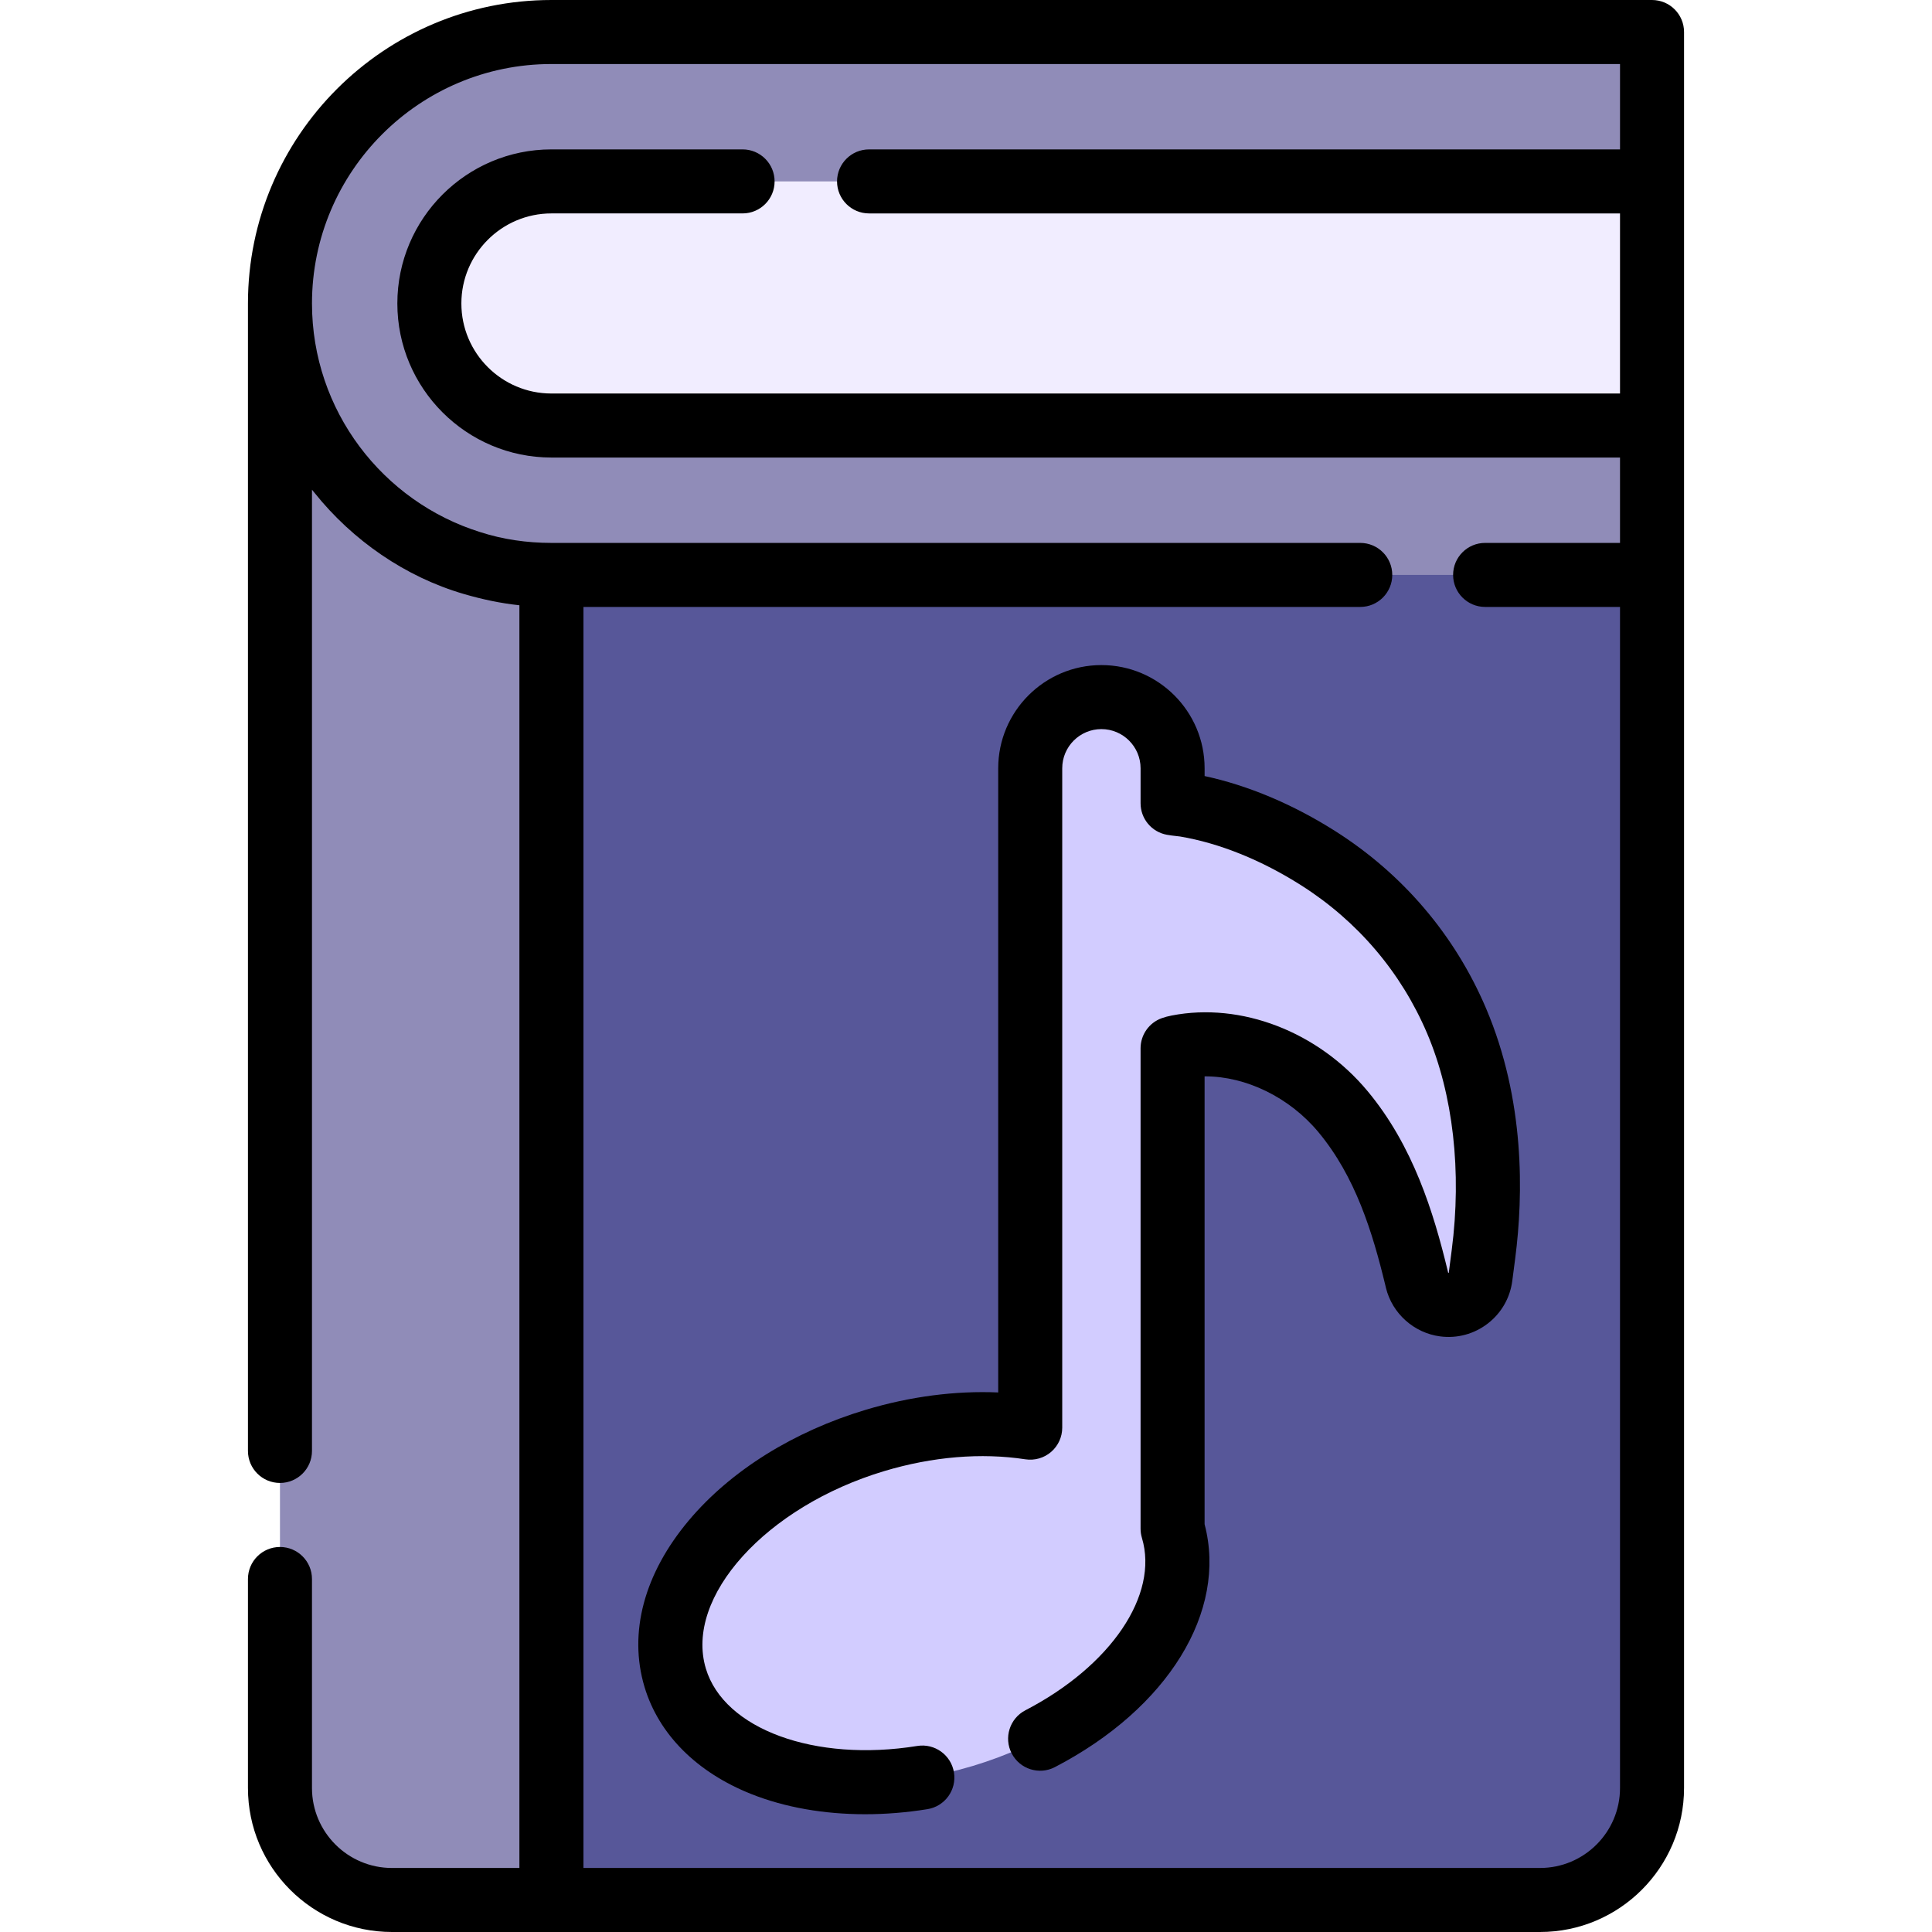
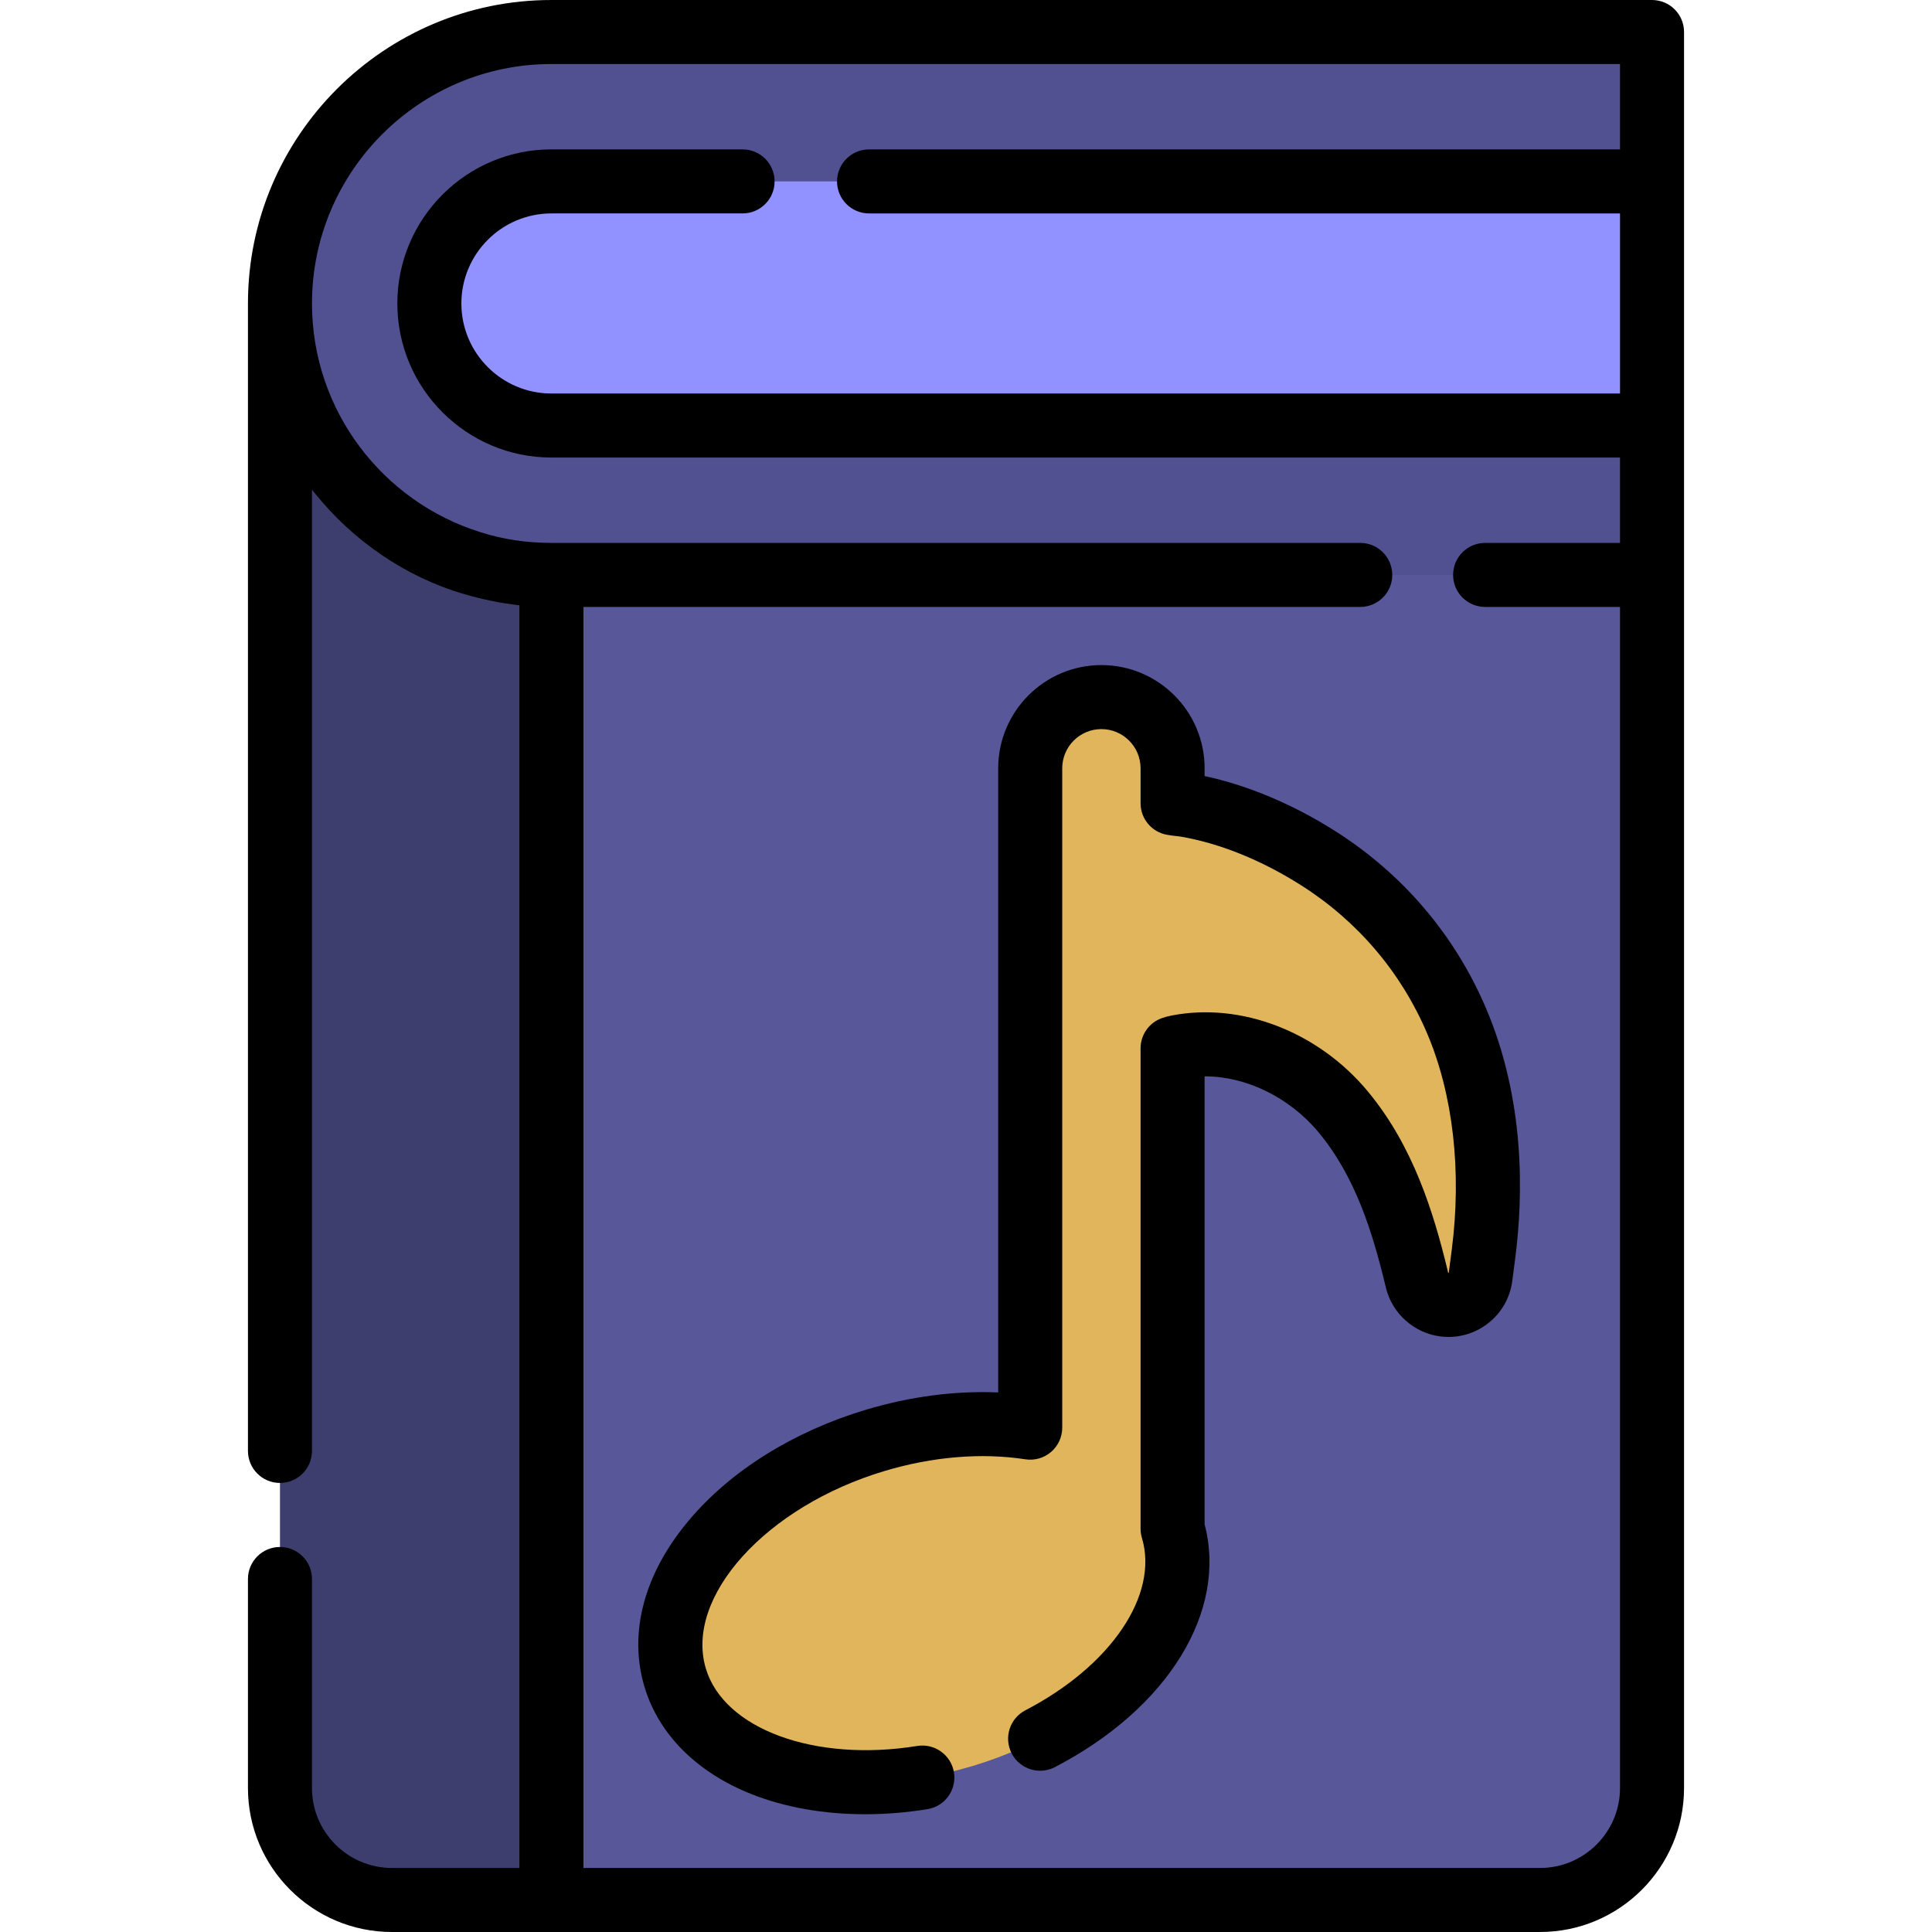
<svg xmlns="http://www.w3.org/2000/svg" height="800px" width="800px" version="1.1" id="Layer_1" viewBox="0 0 512.001 512.001" xml:space="preserve">
  <path style="fill:#575799;" d="M146.133,80.423v71.938l-32.347,137.249l32.347,213.907h261.998c16.39,0,29.676-13.286,29.676-29.675  V112.77L146.133,80.423z" />
-   <path style="fill:#908cb8;" d="M74.194,80.423v393.418c0,16.389,13.286,29.675,29.676,29.675h42.263V80.423H74.194z" />
-   <path style="fill:#f1edff;" d="M130.948,28.559l-10.792,32.613c-4,5.383-6.37,12.045-6.37,19.251s2.371,13.867,6.37,19.25  l10.792,32.615l306.859-19.516v-0.002V48.076L130.948,28.559z" />
-   <path style="fill:#908cb8;" d="M146.133,48.076h291.674V8.484H146.133c-39.731,0-71.938,32.208-71.938,71.938v0.001  c0,39.73,32.208,71.938,71.938,71.938h291.674V112.77H146.133c-17.837,0-32.347-14.51-32.347-32.347S128.297,48.076,146.133,48.076z  " />
-   <path style="fill:#d2ccff;" d="M273.021,255.895v122.452c-12.406-1.903-26.667-0.951-41.11,3.377  c-36.401,10.908-60.123,39.065-52.983,62.891c7.14,23.826,42.437,34.299,78.837,23.391c36.402-10.908,60.123-39.065,52.983-62.892  v-127.3c0.328-0.119,0.777-0.245,1.377-0.362c16.168-3.148,33.066,4.425,43.458,16.748c10.511,12.464,16.641,28.648,19.812,44.502  l0.137,0.578c0.816,3.342,3.611,5.999,7.226,6.468c4.693,0.609,8.991-2.701,9.6-7.394c2.846-21.892,2.925-43.981-5.156-64.88  c-7.555-19.539-21.414-35.91-39.224-46.89c-10.229-6.306-21.871-11.384-33.808-13.262c-0.431-0.068-0.812-0.128-1.14-0.18  c-0.497-0.05-0.915-0.093-1.251-0.127c-0.174-0.016-0.327-0.028-0.458-0.041c-0.053-0.009-0.097-0.017-0.134-0.024  c-0.063-0.012-0.095-0.019-0.095-0.019c-0.113-0.023-0.23-0.038-0.344-0.059V203.6c0-10.418-8.445-18.865-18.864-18.865  c-10.418,0-18.865,8.445-18.865,18.865v52.295H273.021z" />
+   <path style="fill:#3d3e6d;" d="M74.194,80.423v393.418c0,16.389,13.286,29.675,29.676,29.675h42.263V80.423H74.194z" />
+   <path style="fill:#9192ff;" d="M130.948,28.559l-10.792,32.613c-4,5.383-6.37,12.045-6.37,19.251s2.371,13.867,6.37,19.25  l10.792,32.615l306.859-19.516v-0.002V48.076L130.948,28.559z" />
+   <path style="fill:#515191;" d="M146.133,48.076h291.674V8.484H146.133c-39.731,0-71.938,32.208-71.938,71.938v0.001  c0,39.73,32.208,71.938,71.938,71.938h291.674V112.77H146.133c-17.837,0-32.347-14.51-32.347-32.347S128.297,48.076,146.133,48.076z  " />
+   <path style="fill:#E1B55C;" d="M273.021,255.895v122.452c-12.406-1.903-26.667-0.951-41.11,3.377  c-36.401,10.908-60.123,39.065-52.983,62.891c7.14,23.826,42.437,34.299,78.837,23.391c36.402-10.908,60.123-39.065,52.983-62.892  v-127.3c0.328-0.119,0.777-0.245,1.377-0.362c16.168-3.148,33.066,4.425,43.458,16.748c10.511,12.464,16.641,28.648,19.812,44.502  l0.137,0.578c0.816,3.342,3.611,5.999,7.226,6.468c4.693,0.609,8.991-2.701,9.6-7.394c2.846-21.892,2.925-43.981-5.156-64.88  c-7.555-19.539-21.414-35.91-39.224-46.89c-10.229-6.306-21.871-11.384-33.808-13.262c-0.431-0.068-0.812-0.128-1.14-0.18  c-0.497-0.05-0.915-0.093-1.251-0.127c-0.174-0.016-0.327-0.028-0.458-0.041c-0.053-0.009-0.097-0.017-0.134-0.024  c-0.063-0.012-0.095-0.019-0.095-0.019c-0.113-0.023-0.23-0.038-0.344-0.059V203.6c0-10.418-8.445-18.865-18.864-18.865  c-10.418,0-18.865,8.445-18.865,18.865v52.295H273.021z" />
  <path d="M319.234,205.662v-2.061c0-15.08-12.269-27.348-27.349-27.348c-15.08,0-27.348,12.268-27.348,27.348v165.413  c-11.365-0.486-23.309,1.061-35.061,4.582c-19.168,5.744-35.814,16.137-46.872,29.262C170.691,417,166.5,432.694,170.801,447.05  c3.763,12.56,13.832,22.65,28.351,28.412c8.887,3.527,19.228,5.329,30.117,5.329c5.408,0,10.952-0.445,16.519-1.344  c4.625-0.747,7.77-5.102,7.022-9.728c-0.747-4.625-5.102-7.766-9.728-7.022c-27.126,4.38-51.209-4.44-56.026-20.518  c-5.688-18.979,15.969-42.944,47.291-52.329c12.781-3.83,25.709-4.909,37.388-3.118c2.447,0.374,4.933-0.337,6.811-1.949  c1.878-1.612,2.958-3.963,2.958-6.438V203.6c0-5.724,4.656-10.38,10.38-10.38s10.381,4.656,10.381,10.38v9.274  c0,4.093,2.922,7.602,6.947,8.344c0.928,0.171,1.766,0.264,2.503,0.345c0.379,0.042,0.759,0.081,1.041,0.124  c10.424,1.764,21.499,6.226,32.031,12.907c14.98,9.502,26.538,23.083,33.421,39.275c6.898,16.227,9.211,36.618,6.512,57.419  l-0.775,5.972c-0.007,0.046-0.048,0.077-0.158,0.064l-0.145-0.615c-3.713-15.37-9.137-33.038-21.208-47.538  c-13.116-15.759-33.497-23.628-51.924-20.049c-0.972,0.189-1.862,0.428-2.646,0.712c-3.361,1.215-5.601,4.406-5.601,7.979v127.302  c0,0.825,0.12,1.645,0.356,2.435c4.529,15.116-8.171,33.908-30.885,45.699c-4.158,2.159-5.779,7.28-3.621,11.439  c2.159,4.158,7.281,5.779,11.439,3.621c29.982-15.565,45.761-41.277,39.679-64.362V285.245c0.059,0,0.118,0,0.176,0  c10.789,0,22.28,5.525,29.986,14.781c9.819,11.797,14.336,26.517,17.746,40.63l0.15,0.636c1.659,6.797,7.438,11.969,14.377,12.868  c4.515,0.585,8.991-0.622,12.602-3.403c3.608-2.78,5.918-6.798,6.504-11.315l0.775-5.972c2.18-16.803,2.61-41.933-7.724-66.239  c-8.235-19.372-22.049-35.612-39.948-46.966C342.67,213.158,330.796,208.153,319.234,205.662z" />
  <path d="M146.133,512h261.998c21.041,0,38.16-17.118,38.16-38.159V8.484c0-4.685-3.799-8.484-8.484-8.484H146.133  C101.788,0,65.71,36.078,65.71,80.423v304.091c0,4.685,3.799,8.484,8.484,8.484s8.484-3.799,8.484-8.484V129.781  c0.225,0.288,0.466,0.562,0.695,0.847c10.098,12.603,24.032,22.26,39.571,26.793c4.789,1.397,9.737,2.458,14.703,2.981v334.631  H103.87c-11.685,0-21.192-9.507-21.192-21.191v-55.391c0-4.685-3.799-8.484-8.484-8.484s-8.484,3.799-8.484,8.484v55.391  c0,21.041,17.118,38.159,38.16,38.159h42.263V512z M136.479,143.167c-3.116-0.469-6.197-1.178-9.194-2.147  c-25.814-8.046-44.606-32.169-44.606-60.598c0-34.989,28.465-63.454,63.454-63.454h283.19v22.624H230.309  c-4.685,0-8.484,3.799-8.484,8.484s3.799,8.484,8.484,8.484h199.013v47.725h-283.19c-13.158,0-23.863-10.704-23.863-23.863  s10.704-23.864,23.863-23.864h50.662c4.685,0,8.484-3.799,8.484-8.484s-3.799-8.484-8.484-8.484h-50.662  c-22.514,0-40.83,18.316-40.83,40.832c0,22.514,18.316,40.83,40.83,40.83h283.19v22.624h-35.749c-4.685,0-8.484,3.799-8.484,8.484  c0,4.685,3.799,8.484,8.484,8.484h35.749V473.84c0,11.685-9.507,21.191-21.192,21.191H154.617V160.845H360.48  c4.685,0,8.484-3.799,8.484-8.484c0-4.685-3.799-8.484-8.484-8.484H146.133C142.907,143.877,139.674,143.648,136.479,143.167z" />
</svg>
